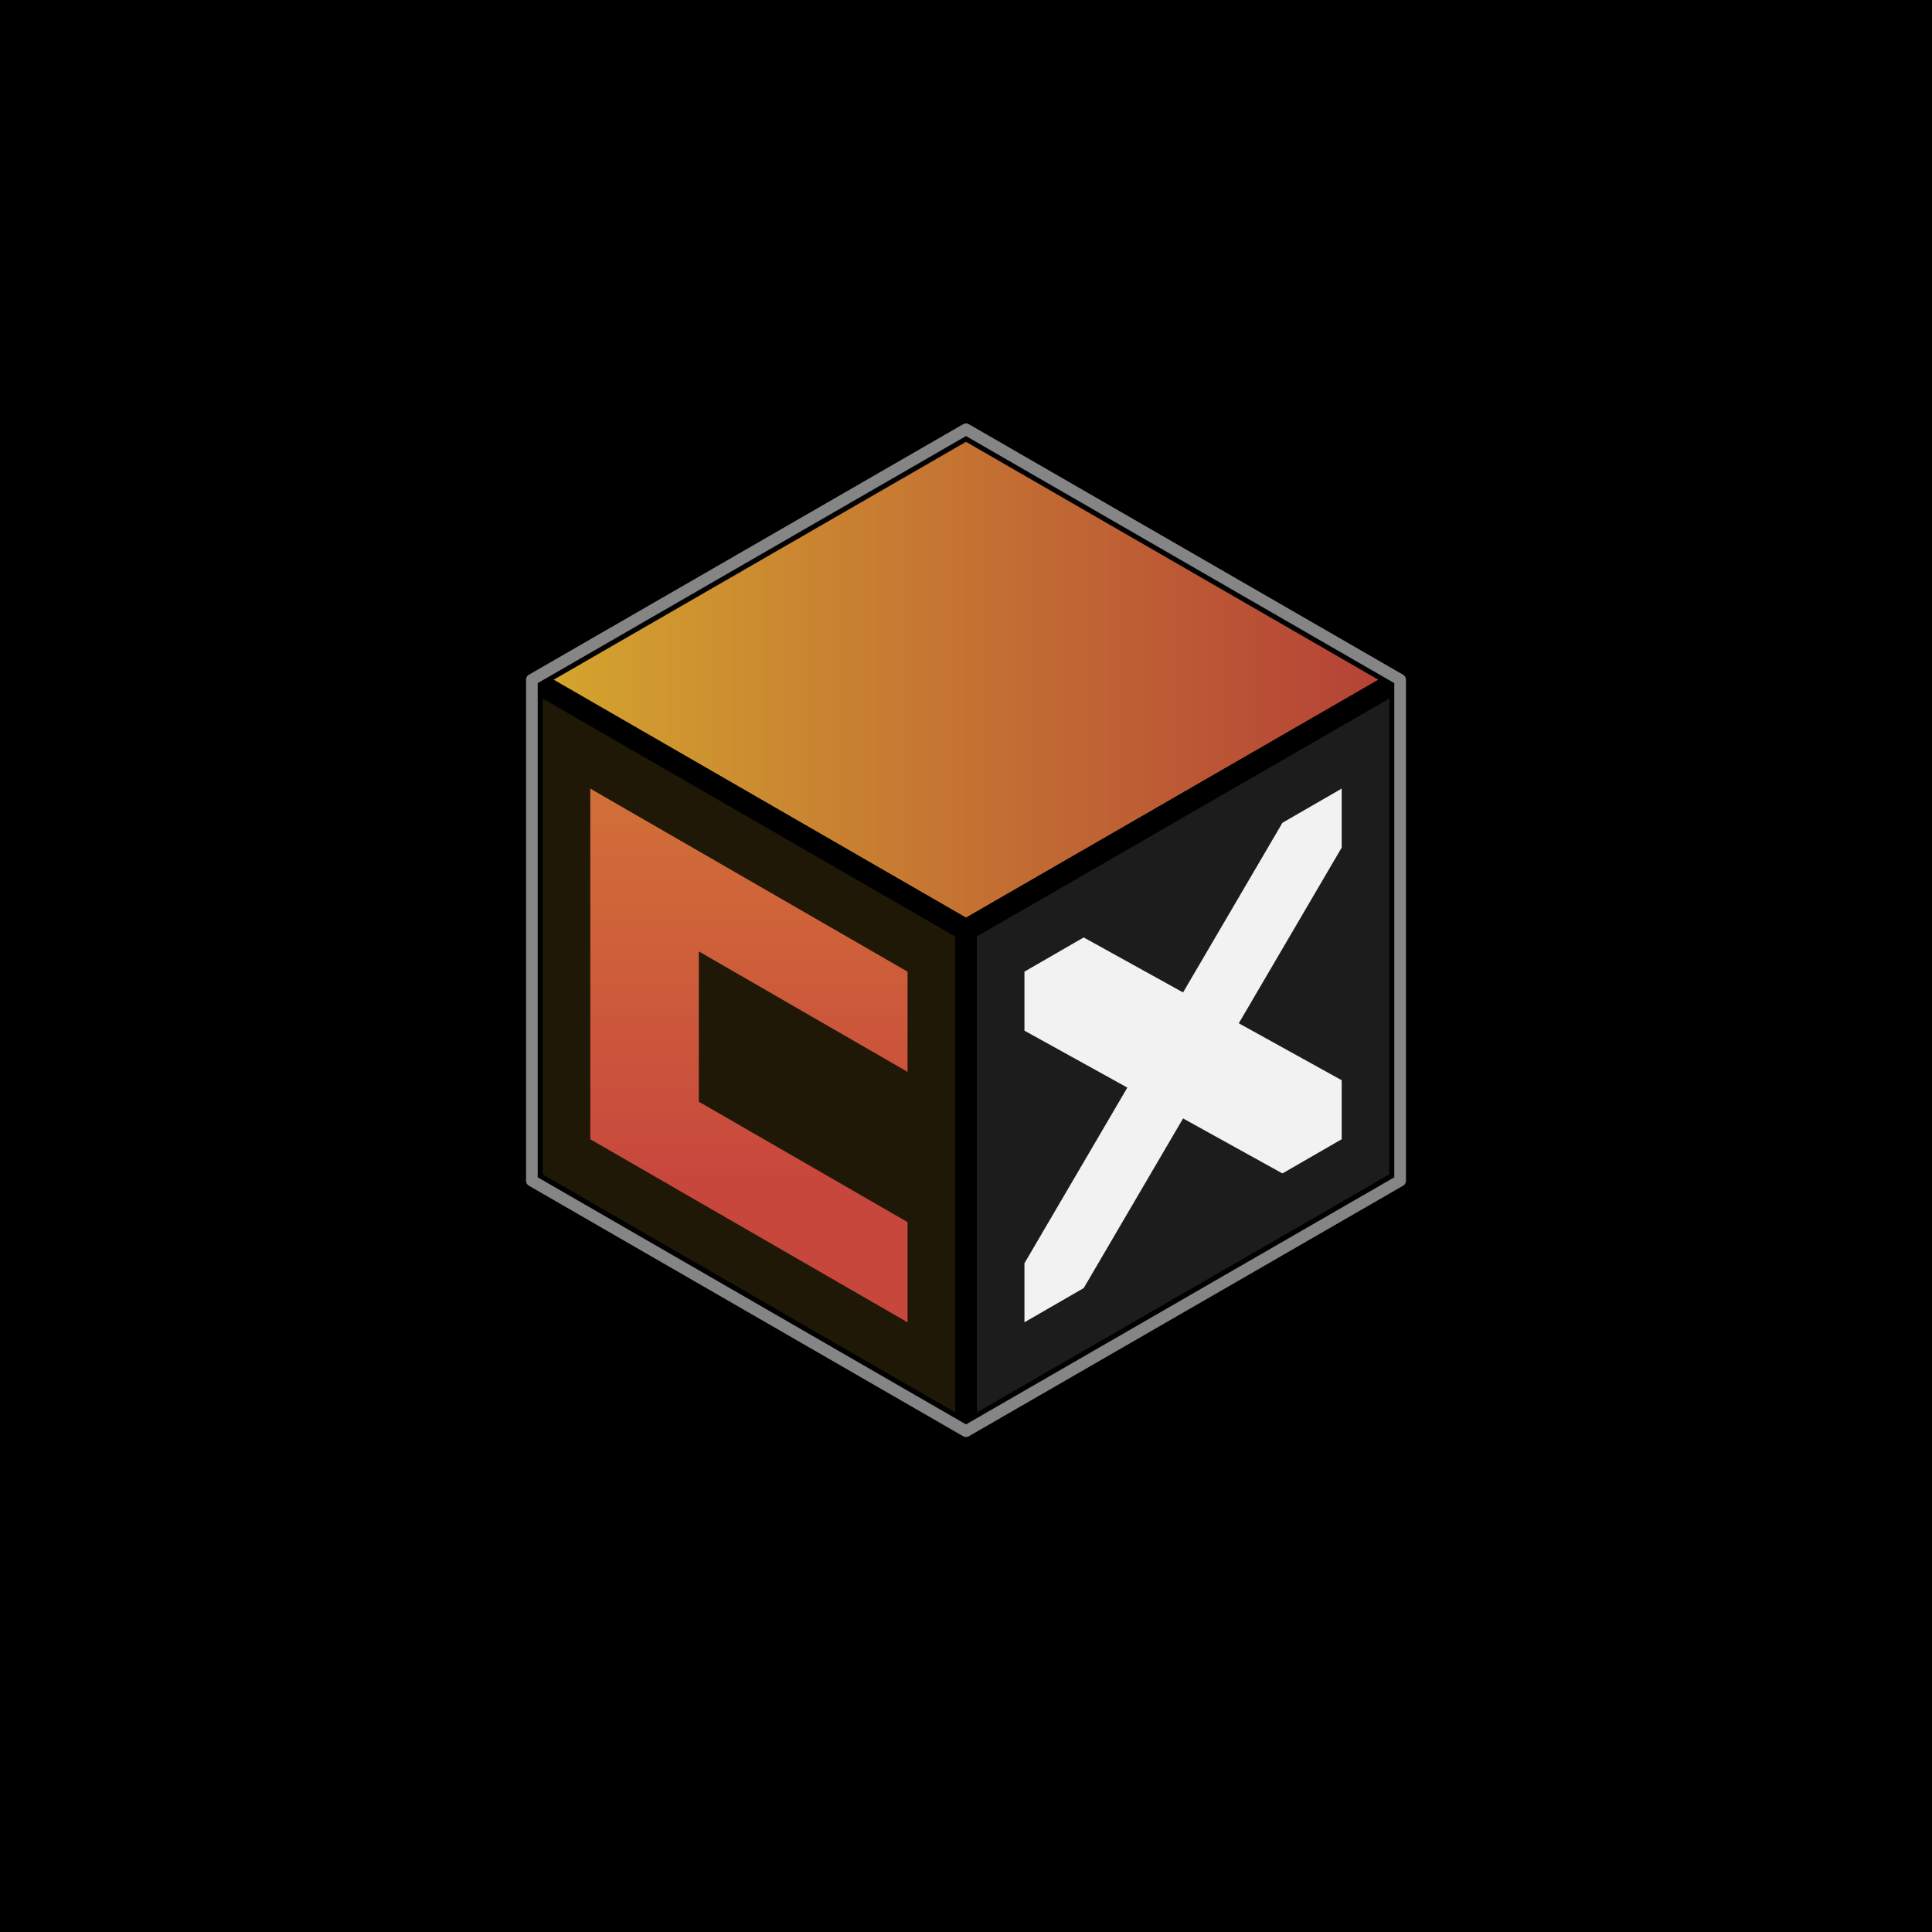
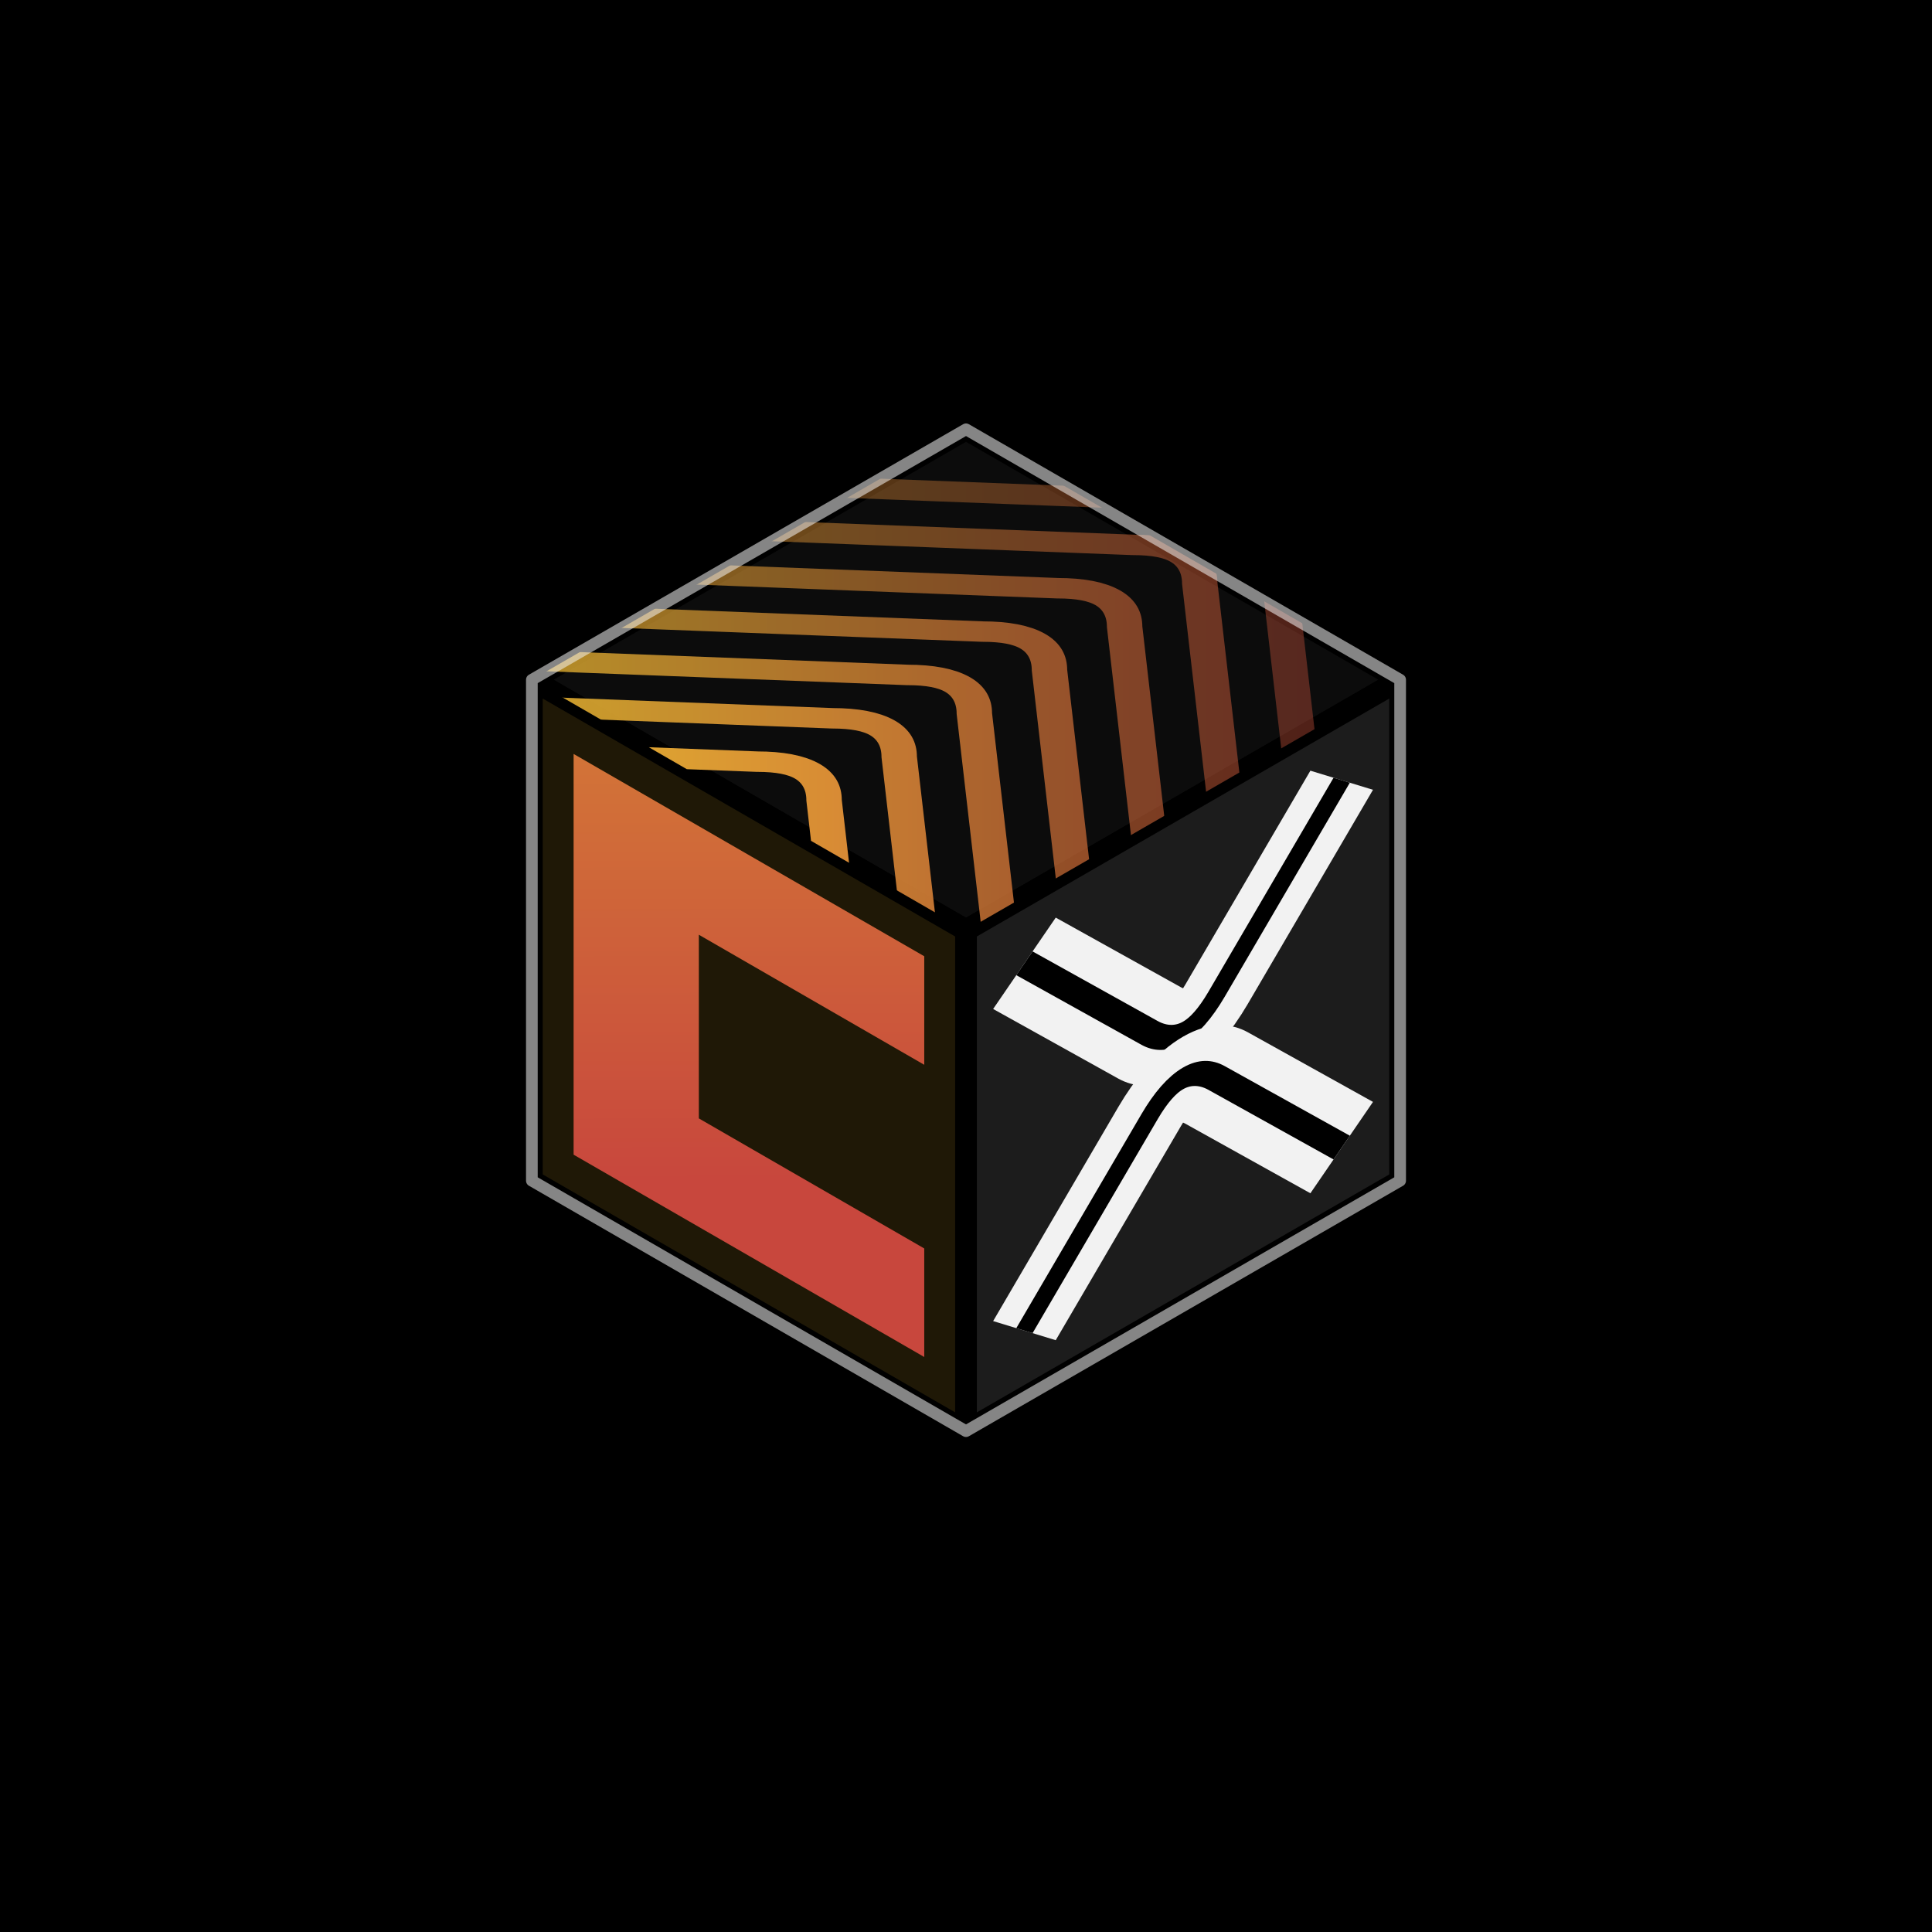
<svg xmlns="http://www.w3.org/2000/svg" viewBox="0 0 1080 1080">
  <rect width="1080" height="1080" fill="#000" />
  <g transform="translate(540.0 520.0) scale(4.667)">
    <defs>
      <linearGradient id="cgc" gradientUnits="userSpaceOnUse" x1="-52" y1="-30" x2="0" y2="60">
        <stop offset="0" stop-color="#E0B030" />
        <stop offset="1" stop-color="#C8473D" />
      </linearGradient>
-       <linearGradient id="tgc" gradientUnits="userSpaceOnUse" x1="-52" y1="-30" x2="52" y2="-30">
-         <stop offset="0" stop-color="#E0B030" stop-opacity=".95" />
-         <stop offset="1" stop-color="#C8473D" stop-opacity=".9" />
+       <linearGradient id="tgl" gradientUnits="userSpaceOnUse" x1="0" y1="0" x2="52" y2="52">
+         <stop offset="0" stop-color="#E0B030" />
+         <stop offset="1" stop-color="#C8473D" />
      </linearGradient>
-       <clipPath id="xcl">
-         <rect x="7" y="9" width="38" height="42" />
+       <clipPath id="tcl">
+         <rect x="0" y="0" width="52" height="52" />
+       </clipPath>
+       <clipPath id="fcl">
+         <rect x="0" y="0" width="52" height="60" />
      </clipPath>
    </defs>
    <g stroke="#000" stroke-width="2.6" stroke-linejoin="round">
-       <polygon points="0,-60 52,-30 0,0 -52,-30" fill="url(#tgc)" />
+       <polygon points="0,-60 52,-30 0,0 -52,-30" fill="#fff" fill-opacity=".05" />
      <polygon points="-52,-30 0,0 0,60 -52,30" fill="#E0B030" fill-opacity=".14" />
      <polygon points="0,0 52,-30 52,30 0,60" fill="#fff" fill-opacity=".11" />
    </g>
-     <polygon points="0,-60 52,-30 52,30 0,60 -52,30 -52,-30" fill="none" stroke="#f2f2f2" stroke-opacity=".55" stroke-width="1.4" stroke-linejoin="round" />
+     <g transform="matrix(1 .577 1 -.577 -52 -30)">
+       <g clip-path="url(#tcl)">
+         <path d="M-2 -16.0 L22 5.0 Q26 9.0 30 5.0 L54 -16.0" fill="none" stroke="url(#tgl)" stroke-width="3" stroke-linejoin="round" opacity="1.00" />
+         <path d="M-2 -7.0 L22 14.0 Q26 18.0 30 14.0 L54 -7.0" fill="none" stroke="url(#tgl)" stroke-width="3" stroke-linejoin="round" opacity="0.90" />
+         <path d="M-2 2.0 L22 23.0 Q26 27.0 30 23.0 L54 2.0" fill="none" stroke="url(#tgl)" stroke-width="3" stroke-linejoin="round" opacity="0.80" />
+         <path d="M-2 11.0 L22 32.0 Q26 36.0 30 32.0 L54 11.0" fill="none" stroke="url(#tgl)" stroke-width="3" stroke-linejoin="round" opacity="0.70" />
+         <path d="M-2 20.0 L22 41.0 Q26 45.0 30 41.0 L54 20.0" fill="none" stroke="url(#tgl)" stroke-width="3" stroke-linejoin="round" opacity="0.60" />
+         <path d="M-2 29.0 L22 50.0 Q26 54.0 30 50.0 L54 29.0" fill="none" stroke="url(#tgl)" stroke-width="3" stroke-linejoin="round" opacity="0.50" />
+         <path d="M-2 38.0 L22 59.0 Q26 63.0 30 59.0 L54 38.0" fill="none" stroke="url(#tgl)" stroke-width="3" stroke-linejoin="round" opacity="0.40" />
+       </g>
+     </g>
    <g transform="matrix(1 .577 0 1 -52 -30)">
-       <polygon points="7,9 45,9 45,21 20,21 20,39 45,39 45,51 7,51" fill="url(#cgc)" />
+       <polygon points="5,6 47,6 47,19 20,19 20,41 47,41 47,54 5,54" fill="url(#cgc)" />
    </g>
    <g transform="matrix(1 -.577 0 1 0 0)">
-       <g clip-path="url(#xcl)" stroke="#f2f2f2" stroke-width="10">
-         <line x1="3" y1="4" x2="49" y2="56" />
-         <line x1="49" y1="4" x2="3" y2="56" />
+       <g clip-path="url(#fcl)">
+         <path d="M7 8 L22 25 Q26 29.5 30 25 L45 8" fill="none" stroke="#f2f2f2" stroke-width="10" stroke-linejoin="round" />
+         <path d="M7 8 L22 25 Q26 29.5 30 25 L45 8" fill="none" stroke="#000" stroke-width="2.6" stroke-linejoin="round" />
+         <path d="M7 52 L22 35 Q26 30.5 30 35 L45 52" fill="none" stroke="#f2f2f2" stroke-width="10" stroke-linejoin="round" />
+         <path d="M7 52 L22 35 Q26 30.5 30 35 L45 52" fill="none" stroke="#000" stroke-width="2.6" stroke-linejoin="round" />
      </g>
    </g>
+     <polygon points="0,-60 52,-30 52,30 0,60 -52,30 -52,-30" fill="none" stroke="#f2f2f2" stroke-opacity=".55" stroke-width="1.4" stroke-linejoin="round" />
  </g>
</svg>
